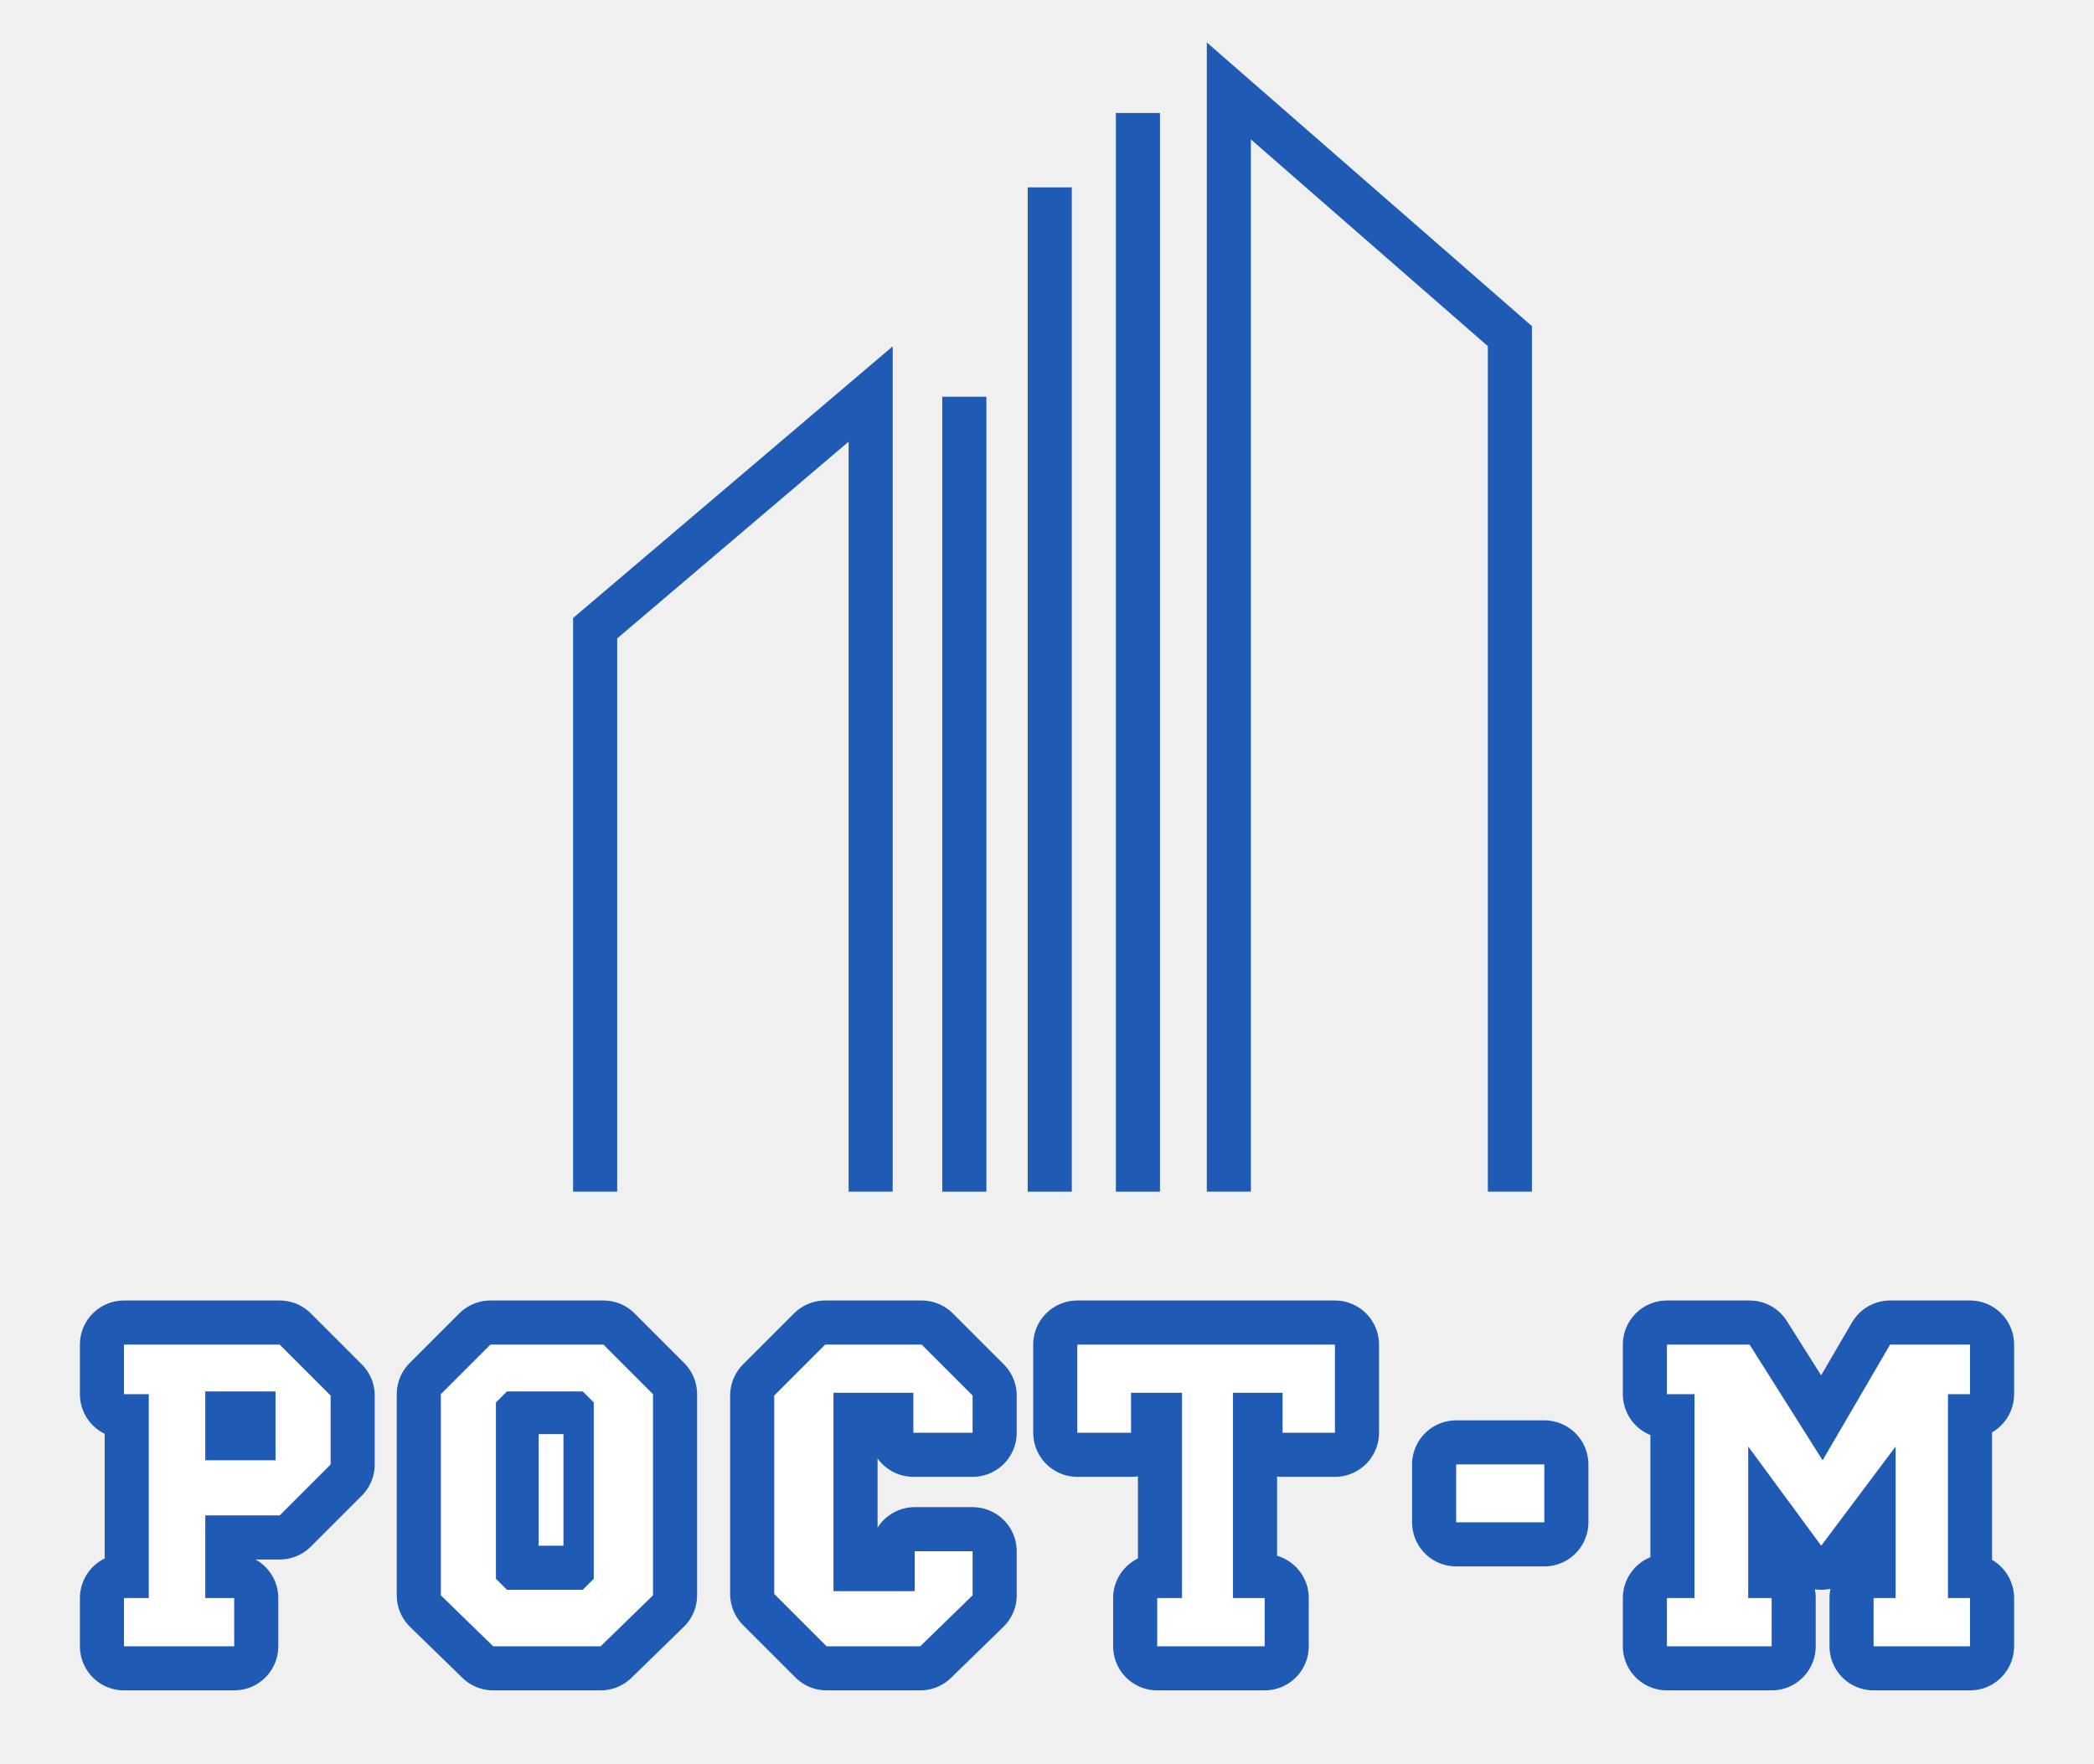
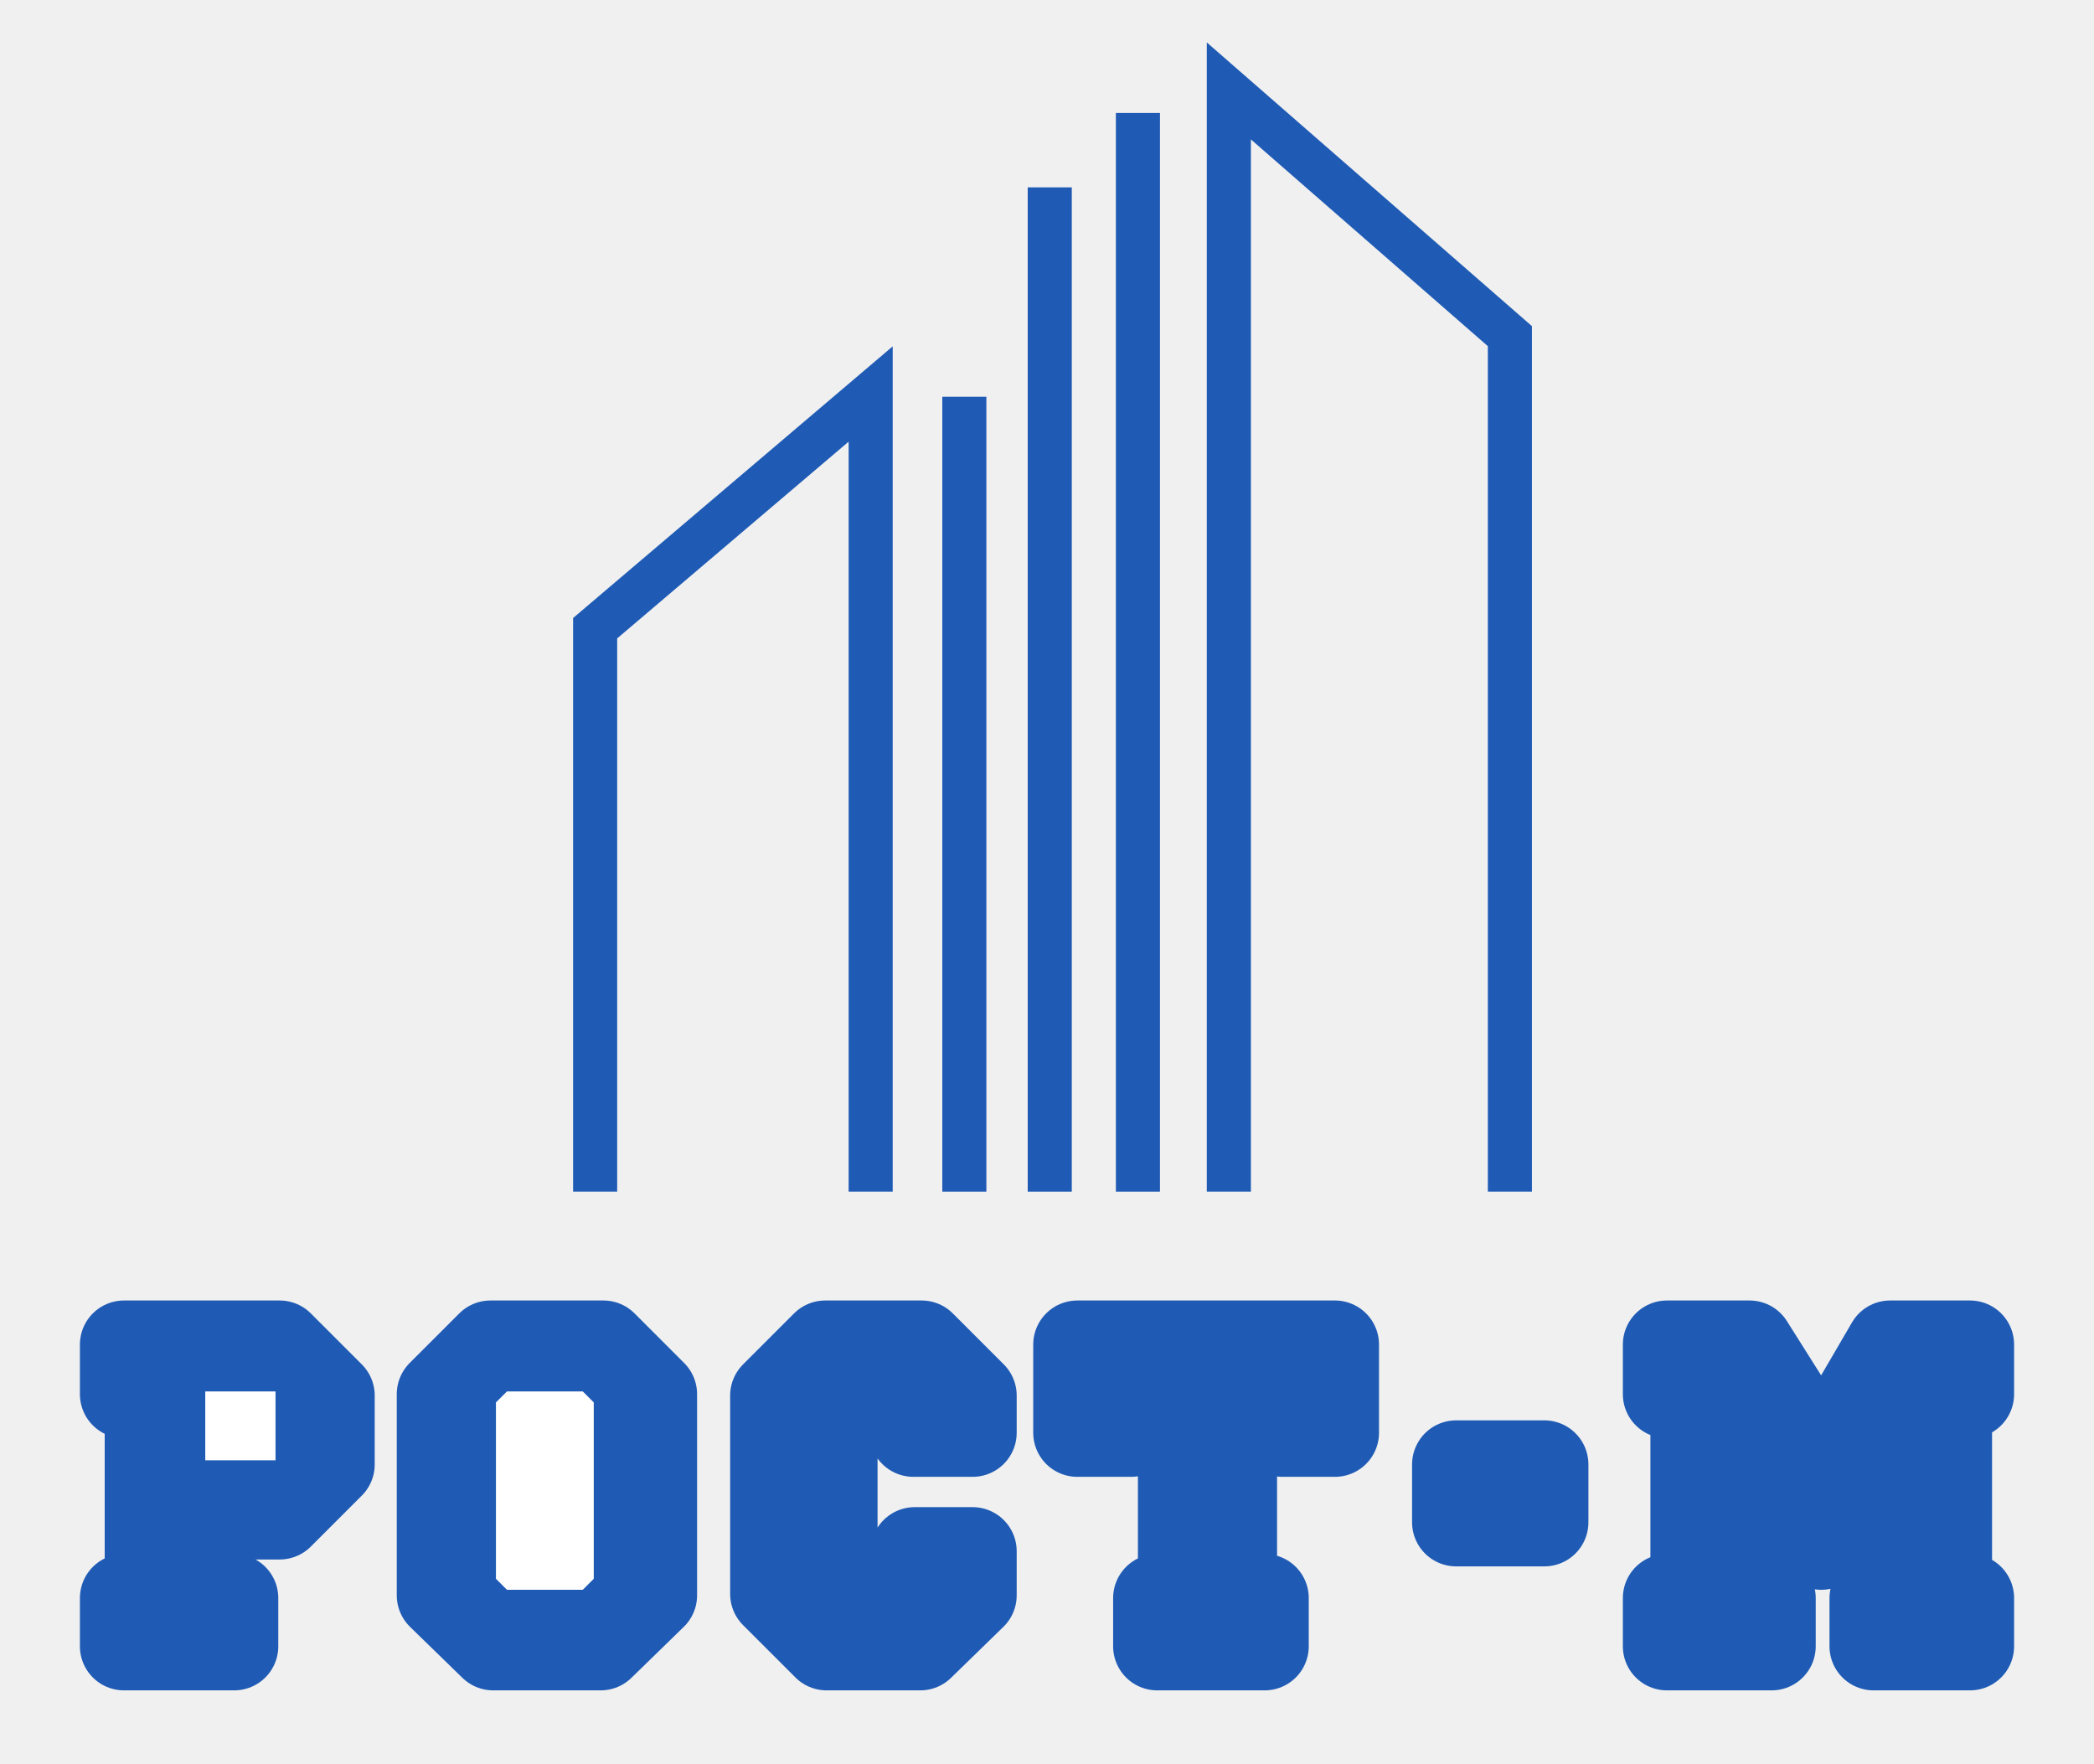
<svg xmlns="http://www.w3.org/2000/svg" viewBox="74 32 152 128" role="img" aria-label="РОСТ-М">
  <g fill="none" stroke="#1F5BB5" stroke-width="3.2" stroke-linejoin="miter" stroke-linecap="butt">
    <polyline points="117.2,118.5 117.2,77.6 137.2,60.6 137.2,118.5" />
    <polyline points="144,118.5 144,60.8" />
    <polyline points="150.2,118.5 150.2,45.6" />
    <polyline points="156.6,118.5 156.6,40.2" />
    <polyline points="163.2,118.5 163.2,38.6 183.6,56.4 183.6,118.5" />
  </g>
  <g>
    <path fill="#1F5BB5" stroke="#1F5BB5" stroke-width="6.4" stroke-linejoin="round" d="M83 129.6L94.3 129.6L98 133.3L98 138.3L94.3 142L88.9 142L88.9 148L91 148L91 151.5L83 151.5L83 148L84.8 148L84.8 133.2L83 133.2ZM109.6 129.6L117.8 129.6L121.4 133.2L121.4 147.8L117.6 151.5L109.8 151.5L106 147.8L106 133.2ZM133.9 129.6L140.9 129.6L144.6 133.3L144.6 136L140.3 136L140.3 133.1L134.5 133.1L134.5 147.5L140.4 147.5L140.4 144.6L144.6 144.6L144.6 147.8L140.8 151.5L134 151.5L130.2 147.7L130.2 133.3ZM152.2 129.6L170.9 129.6L170.9 136L167.1 136L167.1 133.1L163.5 133.1L163.5 148L165.8 148L165.8 151.5L158 151.5L158 148L159.8 148L159.8 133.1L156.1 133.1L156.1 136L152.2 136ZM179.7 138.3L186.1 138.3L186.1 142.5L179.7 142.5ZM195 129.6L201 129.6L206.3 138L211.2 129.6L217 129.6L217 133.2L215.4 133.2L215.4 148L217 148L217 151.5L210 151.5L210 148L211.6 148L211.6 137L206.2 144.2L200.9 137L200.9 148L202.6 148L202.6 151.5L195 151.5L195 148L197 148L197 133.2L195 133.2Z" />
-     <path fill="#fff" d="M83 129.6L94.3 129.6L98 133.3L98 138.3L94.3 142L88.9 142L88.9 148L91 148L91 151.5L83 151.5L83 148L84.8 148L84.8 133.2L83 133.2ZM109.6 129.6L117.8 129.6L121.4 133.2L121.4 147.8L117.6 151.5L109.8 151.5L106 147.8L106 133.2ZM133.9 129.6L140.9 129.6L144.6 133.3L144.6 136L140.3 136L140.3 133.1L134.5 133.1L134.5 147.5L140.4 147.5L140.4 144.6L144.6 144.6L144.6 147.8L140.8 151.5L134 151.5L130.2 147.7L130.2 133.3ZM152.2 129.6L170.9 129.6L170.9 136L167.1 136L167.1 133.1L163.5 133.1L163.5 148L165.8 148L165.8 151.5L158 151.5L158 148L159.8 148L159.8 133.1L156.1 133.1L156.1 136L152.2 136ZM179.7 138.3L186.1 138.3L186.1 142.5L179.7 142.5ZM195 129.6L201 129.6L206.3 138L211.2 129.6L217 129.6L217 133.2L215.4 133.2L215.4 148L217 148L217 151.5L210 151.5L210 148L211.6 148L211.6 137L206.2 144.2L200.9 137L200.9 148L202.6 148L202.6 151.5L195 151.5L195 148L197 148L197 133.2L195 133.2Z" />
-     <path fill="#1F5BB5" d="M88.9 133L94 133L94 138L88.9 138ZM110.8 133L116.3 133L117.1 133.8L117.1 146.6L116.3 147.4L110.8 147.4L110 146.6L110 133.8Z" />
+     <path fill="#1F5BB5" d="M83 129.6L94.3 129.6L98 133.3L98 138.3L94.3 142L88.9 142L88.9 148L91 148L91 151.5L83 151.5L83 148L84.8 148L84.8 133.2L83 133.2ZM109.6 129.6L117.8 129.6L121.4 133.2L121.4 147.8L117.6 151.5L109.8 151.5L106 147.8L106 133.2ZM133.9 129.6L140.9 129.6L144.6 133.3L144.6 136L140.3 136L140.3 133.1L134.5 133.1L134.5 147.5L140.4 147.5L140.4 144.6L144.6 144.6L144.6 147.8L140.8 151.5L134 151.5L130.2 147.7L130.2 133.3ZM152.2 129.6L170.9 129.6L170.9 136L167.1 136L167.1 133.1L163.5 133.1L163.5 148L165.8 148L165.8 151.5L158 151.5L158 148L159.8 148L159.8 133.1L156.1 133.1L156.1 136L152.2 136ZM179.7 138.3L186.1 138.3L186.1 142.5L179.7 142.5ZM195 129.6L201 129.6L206.3 138L211.2 129.6L217 129.6L217 133.2L215.4 133.2L215.4 148L217 148L217 151.5L210 151.5L210 148L211.6 148L211.6 137L206.2 144.2L200.9 137L200.9 148L202.6 148L202.6 151.5L195 151.5L195 148L197 148L197 133.2L195 133.2Z" />
+     <path fill="#fff" d="M88.9 133L94 133L94 138L88.9 138ZM110.8 133L116.3 133L117.1 133.8L117.1 146.6L116.3 147.4L110.8 147.4L110 146.6L110 133.8Z" />
    <path fill="#fff" d="M113.1 136.1L114.9 136.1L114.9 144.2L113.1 144.2Z" />
  </g>
</svg>
